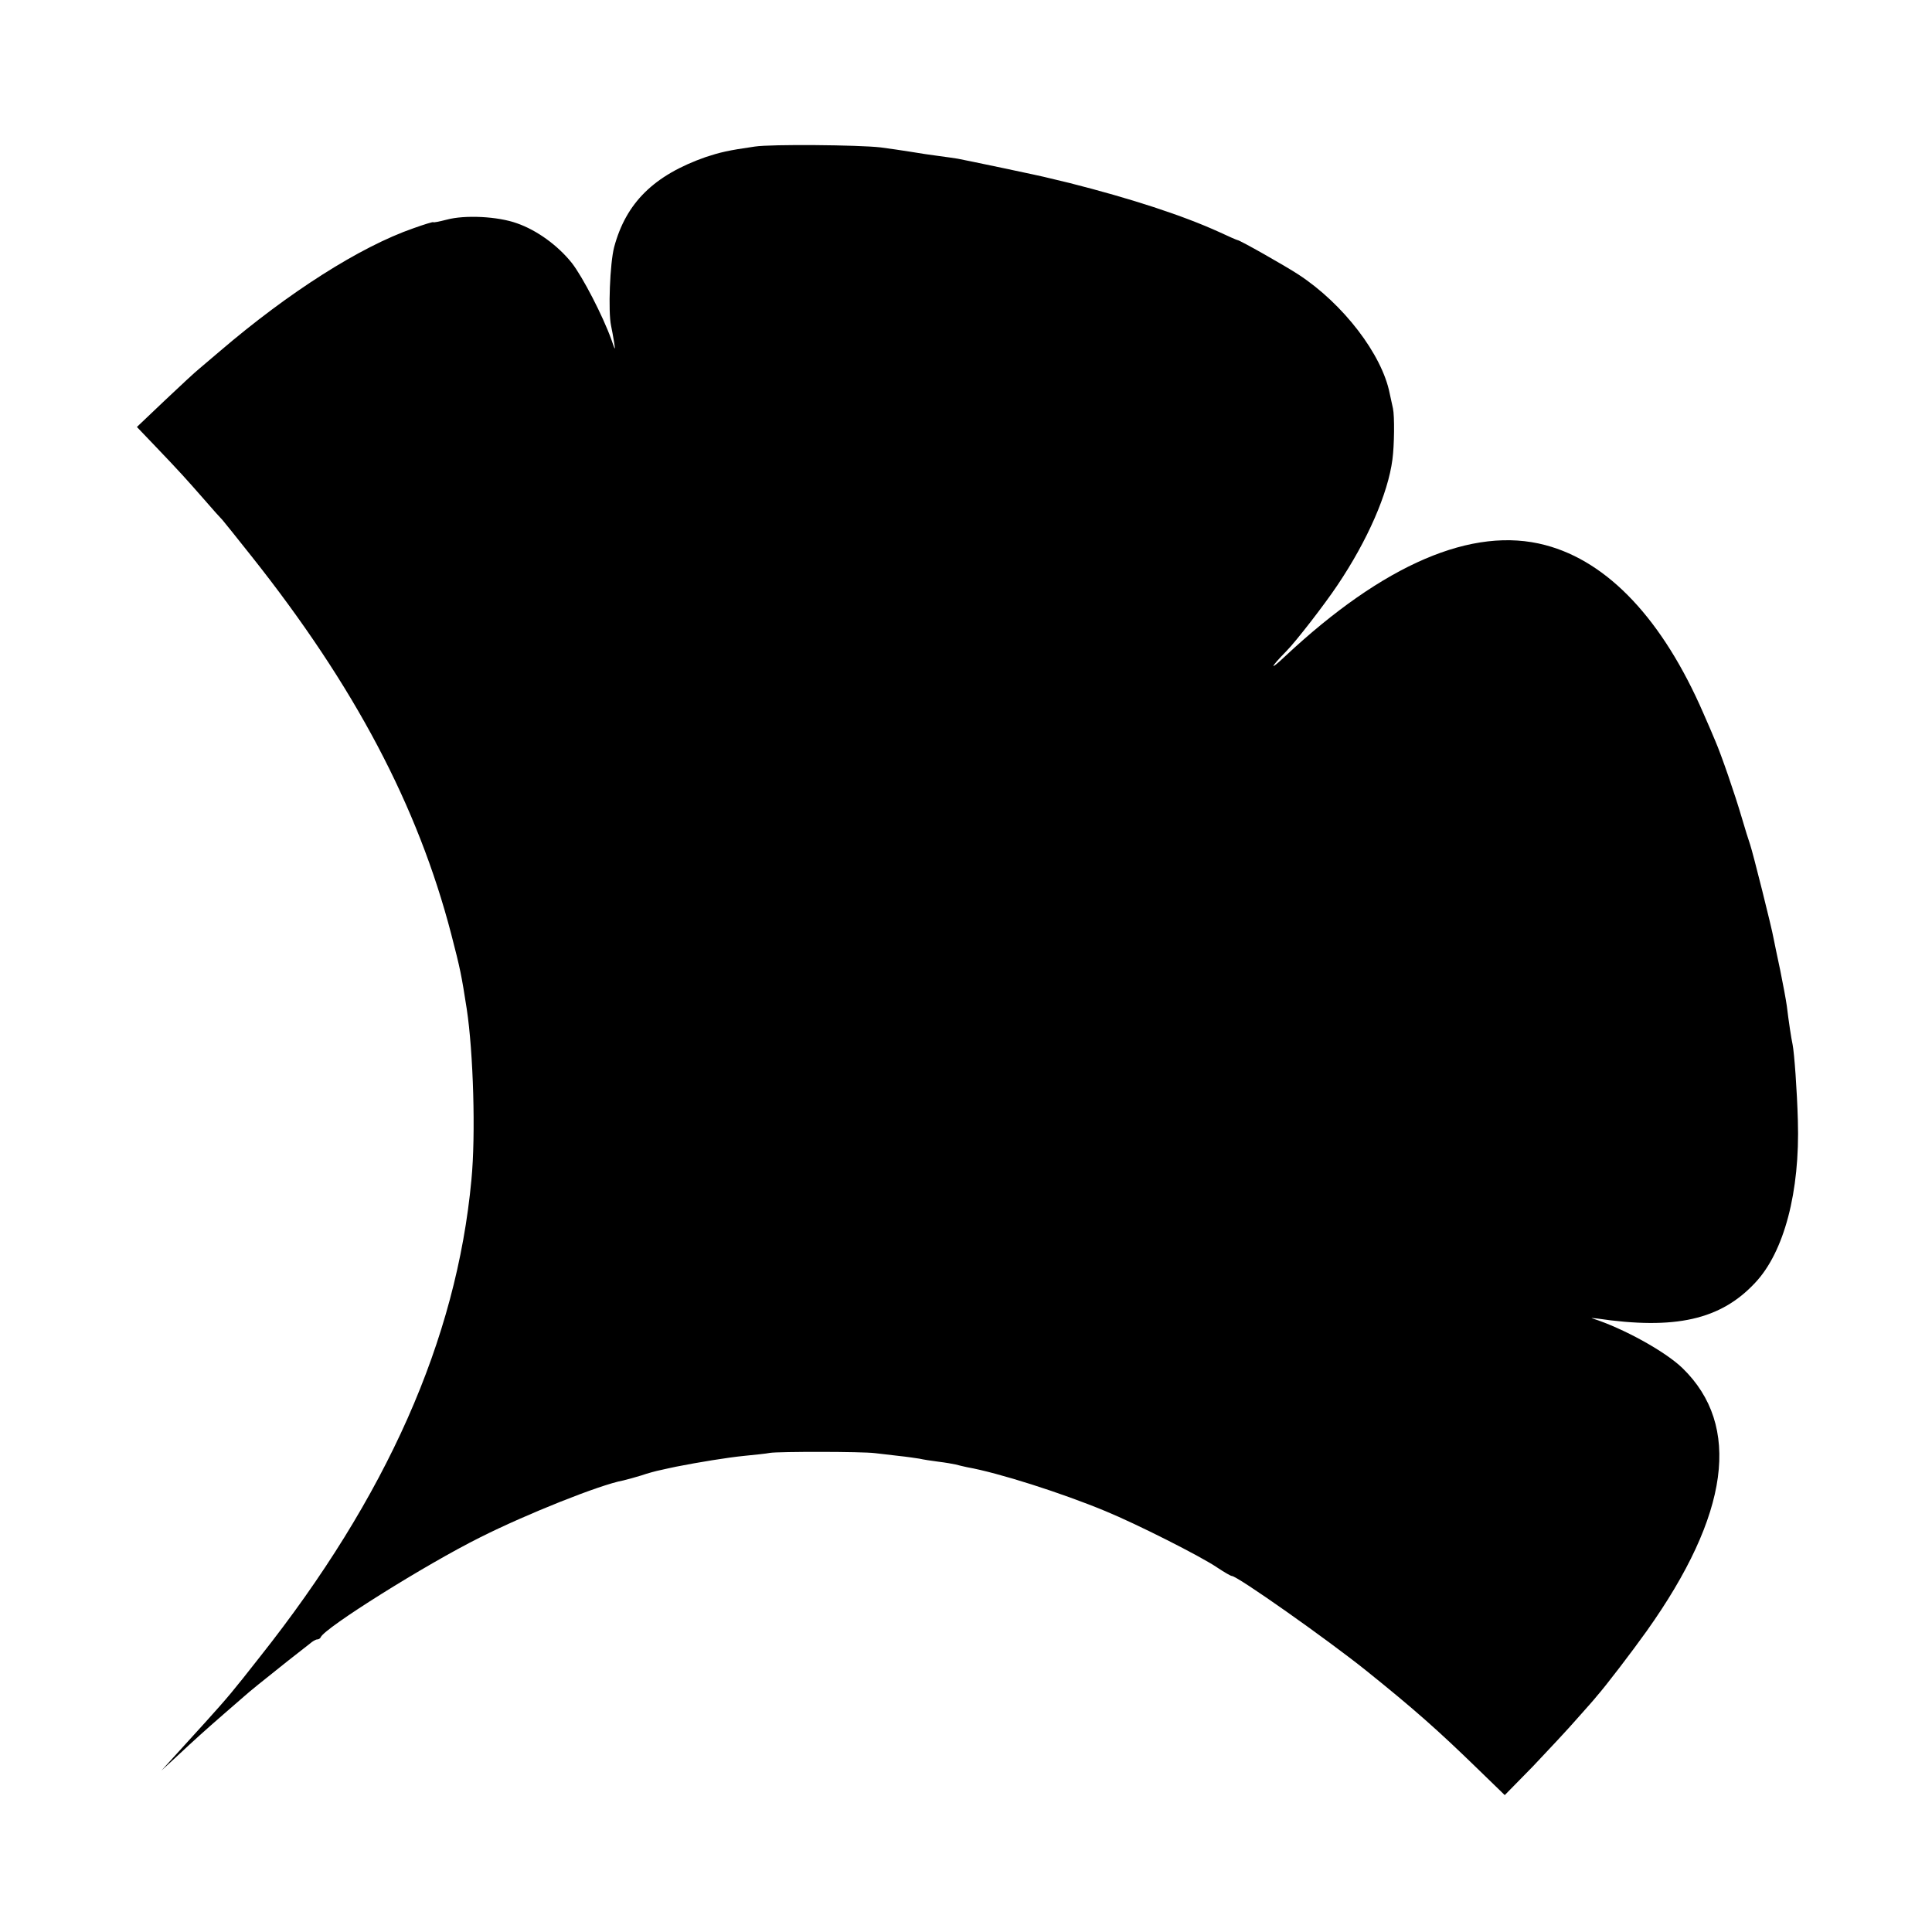
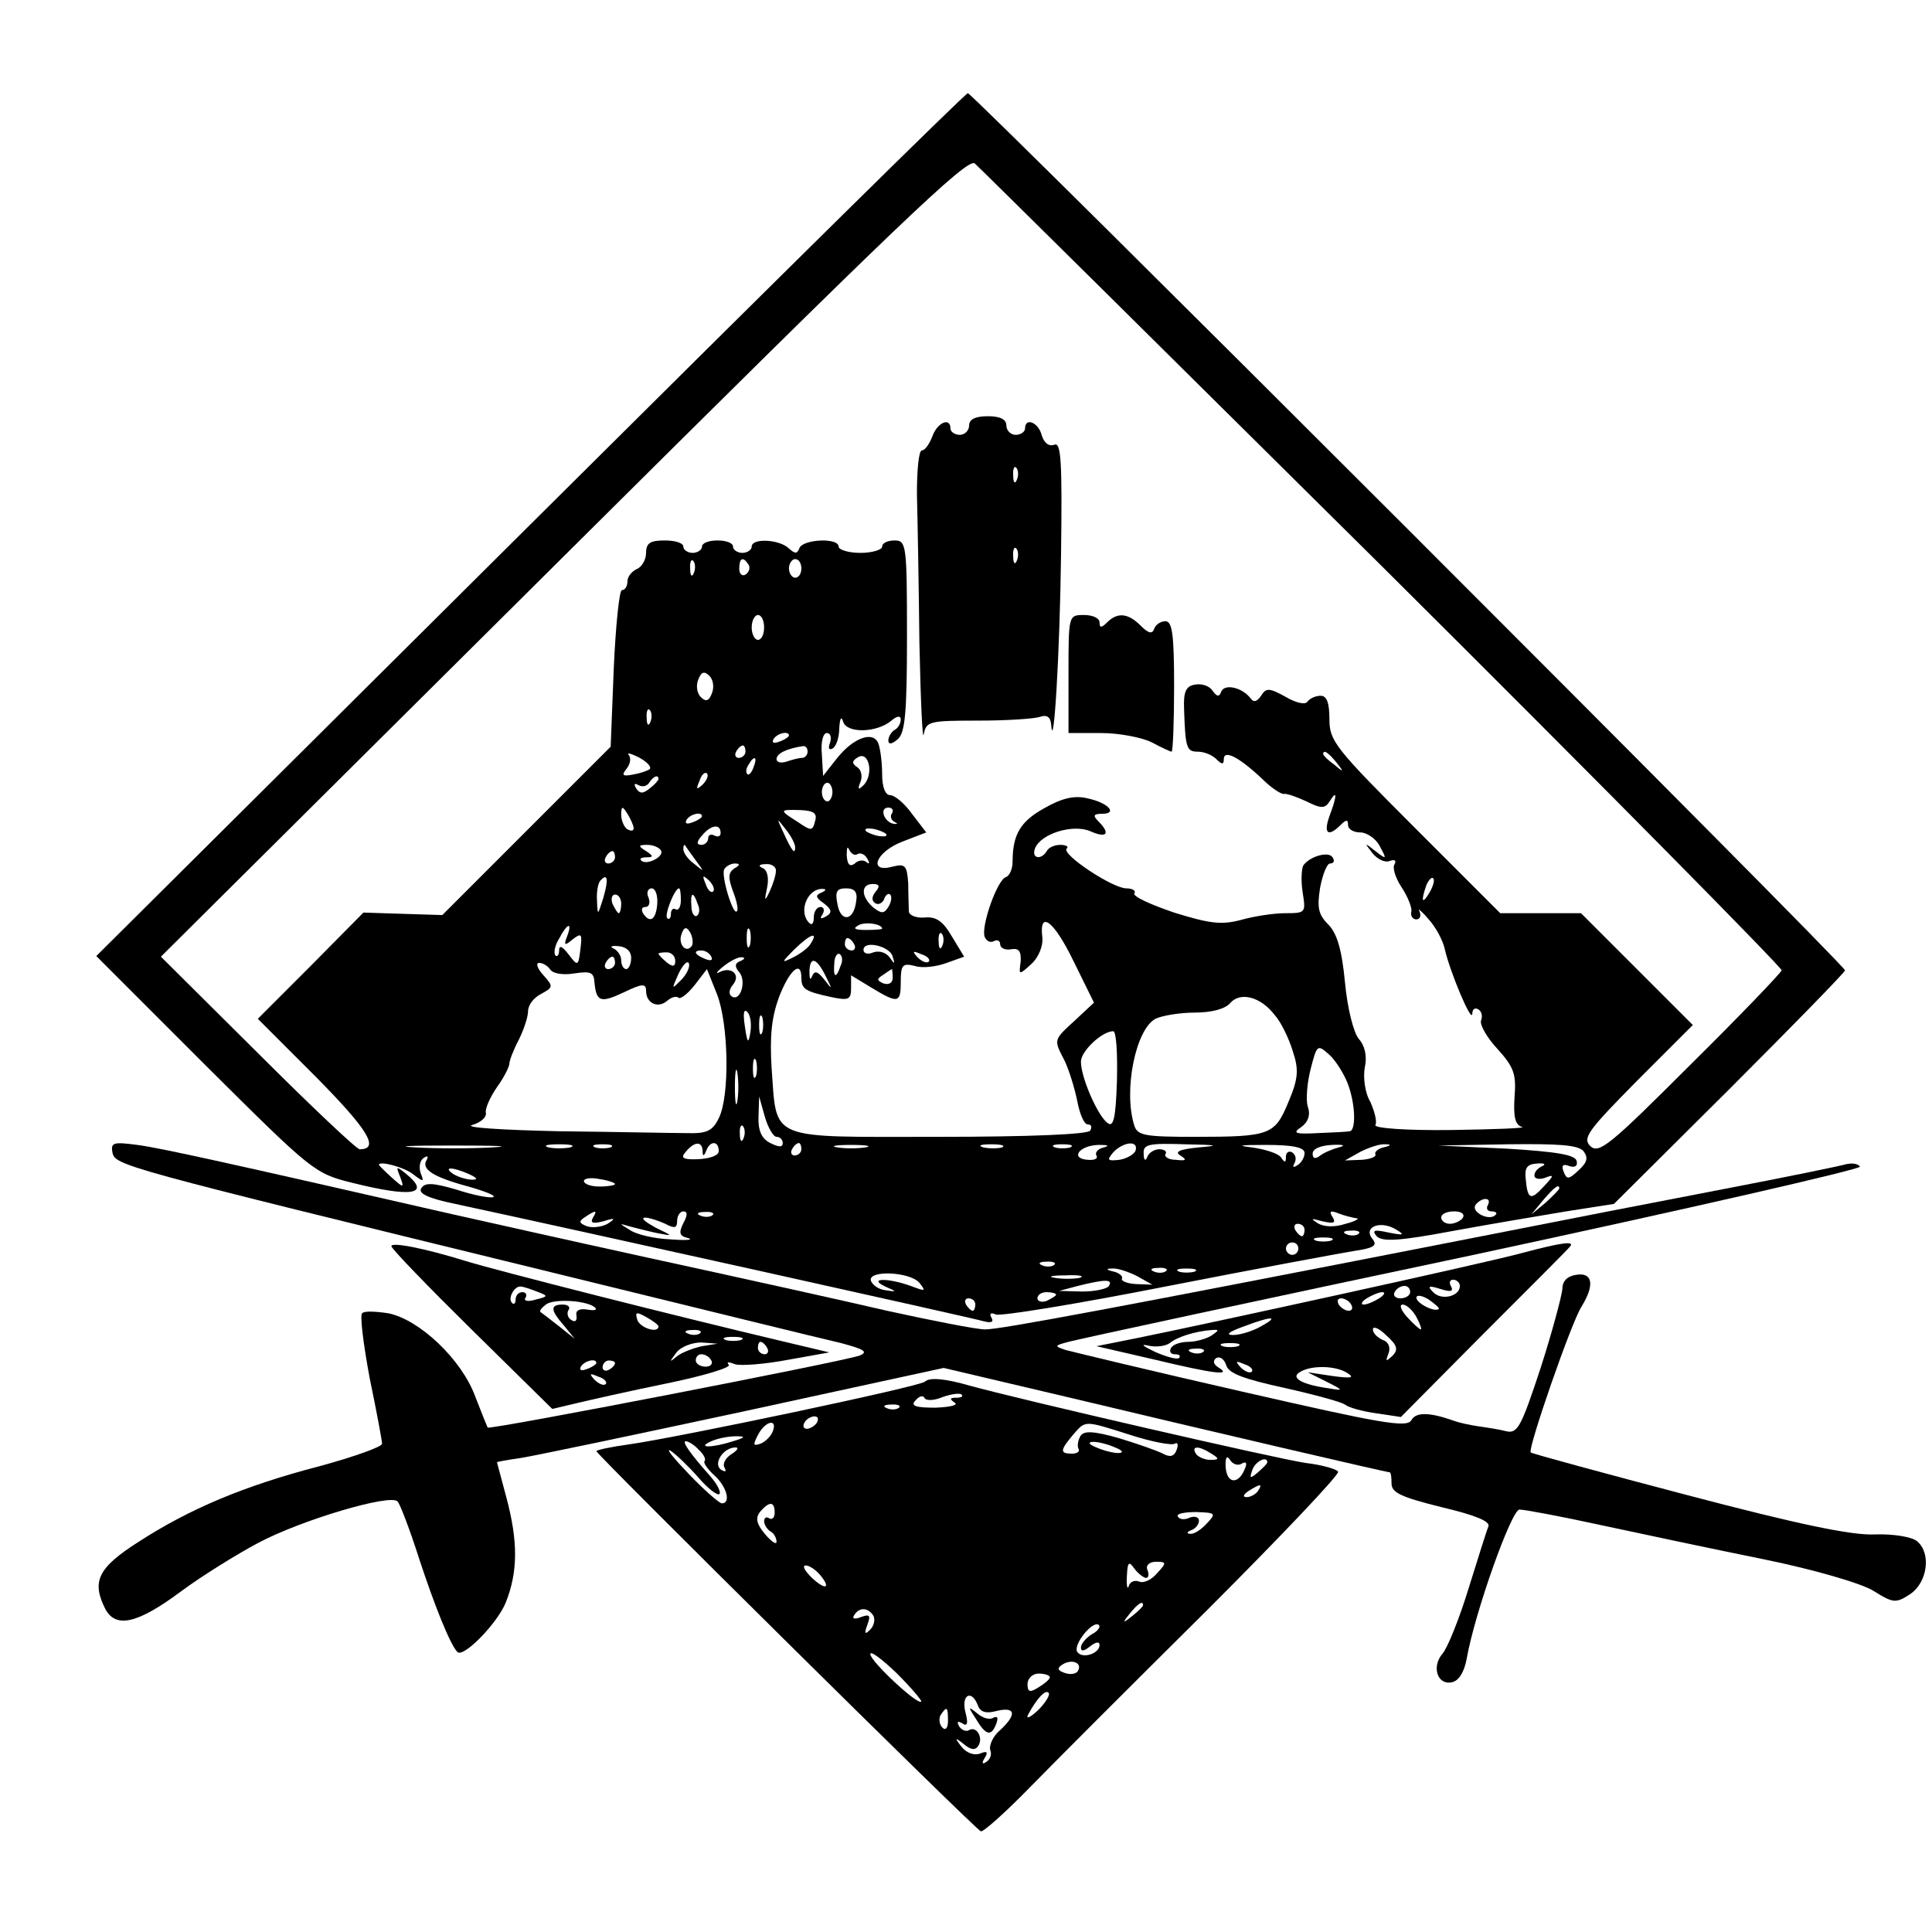
- <svg xmlns="http://www.w3.org/2000/svg" version="1.0" width="700pt" height="700pt" viewBox="0 0 700 700" preserveAspectRatio="xMidYMid meet">
-   <g transform="translate(0,700) scale(0.1,-0.1)" fill="#000000" stroke="none">
-     <path d="M2735 6469 c-98 -14 -126 -21 -178 -38 -188 -66 -289 -166 -332 -327 -15 -58 -22 -232 -11 -284 3 -14 8 -41 11 -60 5 -32 4 -31 -10 10 -31 86 -104 227 -143 277 -51 64 -127 119 -199 144 -69 25 -189 31 -255 13 -27 -7 -48 -11 -48 -9 0 2 -33 -8 -72 -22 -193 -67 -452 -232 -702 -446 -27 -23 -60 -51 -73 -62 -14 -11 -70 -63 -126 -116 l-101 -96 66 -69 c90 -94 114 -121 178 -194 30 -35 60 -68 66 -74 5 -6 53 -65 105 -131 374 -471 603 -905 724 -1370 33 -127 37 -148 56 -270 24 -157 33 -457 17 -620 -54 -579 -307 -1149 -767 -1729 -98 -125 -114 -144 -196 -235 -54 -59 -60 -66 -120 -132 l-40 -44 50 46 c76 71 104 96 175 158 36 31 70 61 76 66 14 13 72 60 154 125 36 28 73 57 83 65 9 8 21 15 26 15 5 0 11 3 13 8 14 34 381 264 578 362 167 84 435 191 518 206 13 3 42 11 65 18 23 8 56 17 72 20 17 4 41 9 55 12 81 16 185 33 245 39 39 4 81 8 95 11 32 5 334 5 380 -1 19 -2 58 -7 86 -10 29 -3 62 -8 75 -10 13 -3 44 -8 69 -11 25 -3 53 -8 62 -10 10 -3 29 -7 42 -10 113 -20 342 -93 501 -159 112 -46 346 -164 406 -205 24 -16 48 -30 52 -30 20 0 346 -230 487 -343 173 -139 259 -215 403 -355 l99 -96 102 104 c55 58 128 136 161 174 33 37 65 73 70 80 32 36 129 163 181 236 301 423 344 745 130 953 -63 61 -216 145 -326 180 -8 2 -1 2 15 0 284 -42 449 -5 574 129 105 111 163 330 155 588 -3 110 -13 245 -19 275 -5 23 -14 82 -21 140 -3 22 -14 81 -24 130 -11 50 -21 101 -24 115 -6 36 -75 311 -85 340 -5 14 -19 59 -31 100 -24 82 -74 227 -95 275 -7 17 -26 62 -43 100 -147 339 -345 550 -573 610 -263 70 -586 -69 -944 -404 -57 -54 -54 -41 5 19 35 35 140 171 186 240 109 162 183 332 199 455 7 51 8 158 2 185 -2 8 -7 33 -12 55 -28 141 -168 324 -330 430 -47 31 -213 125 -221 125 -2 0 -32 13 -66 29 -134 61 -322 122 -543 178 -33 8 -67 16 -75 18 -25 7 -303 65 -330 70 -14 2 -45 7 -70 10 -25 3 -70 10 -100 15 -30 5 -80 12 -110 16 -79 9 -396 12 -455 3z" />
+ <svg xmlns="http://www.w3.org/2000/svg" version="1.0" width="311pt" height="311pt" viewBox="0 0 311 311" preserveAspectRatio="xMidYMid meet">
+   <g transform="translate(0,311) scale(0.1,-0.1)" fill="#000000" stroke="none">
+     <path d="M853 2265 l-698 -694 175 -175 c172 -171 176 -175 237 -190 96 -24 128 -19 86 15 -15 12 -16 12 -9 -5 7 -19 6 -19 -14 -1 -11 10 -20 19 -20 20 0 7 42 -4 56 -16 16 -12 17 -12 11 3 -3 10 -1 20 5 24 6 4 8 3 5 -3 -10 -15 11 -28 67 -43 28 -8 45 -15 40 -17 -5 -2 -32 3 -59 12 -38 11 -51 12 -57 2 -5 -8 11 -16 55 -25 186 -40 835 -184 851 -189 12 -3 16 -1 12 6 -4 6 -1 9 7 5 8 -3 131 17 273 45 143 28 278 53 302 57 34 5 40 9 31 20 -15 19 13 30 38 15 15 -9 13 -10 -12 -5 -23 5 -27 4 -19 -6 9 -9 35 -8 120 8 60 11 143 25 185 32 l77 12 186 185 c102 102 186 188 186 191 0 9 -1404 1412 -1412 1412 -4 0 -321 -313 -705 -695z m1374 -69 c354 -352 642 -644 641 -648 -2 -5 -68 -74 -148 -153 -128 -128 -146 -143 -160 -130 -13 13 -4 25 75 105 l90 90 -90 90 -90 90 -65 0 -65 0 -137 137 c-128 128 -138 140 -138 175 0 26 -4 38 -14 38 -8 0 -17 -4 -21 -9 -3 -6 -18 -3 -35 7 -27 15 -32 15 -40 2 -7 -10 -12 -11 -17 -4 -13 17 -41 24 -47 11 -3 -9 -7 -9 -14 1 -5 8 -18 12 -28 10 -15 -2 -19 -12 -18 -38 2 -64 4 -70 22 -70 10 0 23 -5 30 -12 9 -9 12 -9 12 0 0 16 25 3 62 -32 15 -15 31 -25 35 -24 4 1 21 -5 36 -12 24 -12 30 -12 38 1 12 19 11 7 -1 -25 -10 -28 -2 -34 18 -14 9 9 12 9 12 0 0 -7 9 -12 20 -12 10 0 25 -10 31 -22 12 -22 11 -22 -7 -8 -18 14 -18 14 -5 -3 8 -10 20 -16 28 -13 8 3 11 1 8 -5 -4 -5 1 -22 11 -37 10 -15 17 -33 16 -39 -2 -7 2 -13 8 -13 6 0 8 6 5 13 -4 6 3 1 14 -12 12 -13 24 -35 27 -50 8 -35 43 -119 44 -103 0 7 4 11 10 7 5 -3 7 -11 4 -18 -2 -7 10 -28 27 -46 26 -29 30 -40 27 -77 -2 -32 1 -45 12 -48 8 -2 -43 -4 -113 -5 -73 -1 -126 3 -123 8 3 5 -1 21 -8 37 -9 15 -12 40 -9 56 4 18 0 35 -10 46 -8 10 -18 48 -22 91 -5 53 -13 79 -27 93 -16 16 -18 27 -13 59 4 21 11 39 16 39 6 0 8 4 4 10 -6 10 -36 2 -47 -13 -3 -6 -4 -25 -1 -44 5 -32 5 -33 -28 -33 -19 0 -51 -5 -72 -11 -31 -8 -49 -6 -107 12 -38 13 -67 26 -64 31 3 4 -3 8 -13 8 -22 0 -105 55 -96 64 4 3 -1 6 -10 6 -9 0 -19 -4 -22 -10 -9 -15 -25 -12 -19 4 9 24 61 40 89 28 27 -12 33 -4 13 16 -9 9 -8 12 6 12 26 0 10 18 -24 25 -21 5 -41 0 -69 -16 -38 -21 -51 -42 -51 -86 0 -12 -5 -23 -11 -25 -14 -5 -40 -79 -34 -96 3 -7 9 -10 15 -7 5 3 10 1 10 -5 0 -6 8 -10 18 -8 12 2 16 -3 15 -20 -3 -22 -3 -22 17 -4 12 11 19 29 18 42 -6 46 18 29 50 -37 l33 -67 -30 -28 c-36 -33 -35 -31 -17 -66 7 -15 16 -44 20 -64 4 -21 11 -38 17 -38 6 0 7 -4 4 -10 -4 -6 -97 -10 -245 -10 -277 0 -259 -8 -268 112 -3 50 0 80 12 113 17 44 36 60 36 31 0 -18 6 -22 48 -31 28 -6 32 -4 32 14 l0 21 33 -20 c43 -26 47 -25 47 10 0 27 3 30 23 25 12 -4 35 -1 51 5 l28 10 -20 33 c-14 24 -25 32 -44 30 -14 -1 -25 4 -25 10 0 7 -1 27 -1 45 -2 29 -5 32 -25 27 -40 -11 -28 23 15 40 l39 15 -23 30 c-12 17 -28 30 -35 30 -8 0 -13 13 -13 34 0 19 -3 41 -6 49 -8 21 -40 10 -67 -24 l-22 -28 -2 34 c-2 21 2 35 8 35 6 0 8 -7 5 -16 -3 -8 -2 -12 4 -9 6 3 11 18 11 33 1 15 3 20 6 11 5 -20 54 -19 78 1 9 8 15 8 15 2 0 -6 -4 -14 -10 -17 -5 -3 -10 -11 -10 -17 0 -7 6 -6 15 2 12 10 15 42 15 166 0 147 -1 154 -20 154 -11 0 -20 -4 -20 -10 0 -5 -16 -10 -35 -10 -19 0 -35 5 -35 10 0 15 -57 12 -63 -2 -4 -10 -7 -10 -18 0 -16 14 -59 16 -59 2 0 -5 -7 -10 -15 -10 -8 0 -15 5 -15 10 0 6 -11 10 -25 10 -14 0 -25 -4 -25 -10 0 -5 -7 -10 -15 -10 -8 0 -15 5 -15 10 0 6 -13 10 -30 10 -23 0 -30 -4 -30 -20 0 -11 -7 -23 -15 -26 -8 -4 -15 -12 -15 -20 0 -8 -4 -14 -9 -14 -4 0 -10 -57 -13 -126 l-5 -126 -136 -136 -135 -135 -64 2 -63 2 -85 -86 -85 -85 94 -94 c83 -84 103 -116 70 -116 -5 0 -79 70 -164 155 l-156 155 648 644 c535 532 650 642 662 633 8 -7 304 -300 658 -651z m-1110 -8 c-3 -8 -6 -5 -6 6 -1 11 2 17 5 13 3 -3 4 -12 1 -19z m88 13 c3 -5 1 -12 -5 -16 -5 -3 -10 1 -10 9 0 18 6 21 15 7z m85 -6 c0 -8 -4 -15 -10 -15 -5 0 -10 7 -10 15 0 8 5 15 10 15 6 0 10 -7 10 -15z m-60 -95 c0 -11 -4 -20 -10 -20 -5 0 -10 9 -10 20 0 11 5 20 10 20 6 0 10 -9 10 -20z m-84 -106 c-5 -13 -10 -14 -18 -6 -6 6 -8 18 -4 28 5 13 10 14 18 6 6 -6 8 -18 4 -28z m-99 -46 c-3 -8 -6 -5 -6 6 -1 11 2 17 5 13 3 -3 4 -12 1 -19z m223 -22 c0 -2 -7 -7 -16 -10 -8 -3 -12 -2 -9 4 6 10 25 14 25 6z m-70 -26 c0 -5 -5 -10 -11 -10 -5 0 -7 5 -4 10 3 6 8 10 11 10 2 0 4 -4 4 -10z m100 0 c0 -5 -4 -10 -9 -10 -5 0 -16 -3 -25 -6 -9 -3 -16 -1 -16 4 0 9 16 17 43 21 4 0 7 -3 7 -9z m-254 -28 c-4 -3 -16 -7 -28 -9 -16 -3 -18 -1 -9 10 6 8 7 17 3 22 -4 4 4 2 16 -4 13 -7 21 -15 18 -19z m344 -26 c-8 -8 -10 -7 -5 5 4 10 1 20 -5 24 -9 6 -9 10 1 16 18 11 26 -28 9 -45z m761 37 c13 -16 12 -17 -3 -4 -10 7 -18 15 -18 17 0 8 8 3 21 -13z m-938 -8 c-3 -9 -8 -14 -10 -11 -3 3 -2 9 2 15 9 16 15 13 8 -4z m-82 -28 c-10 -9 -11 -8 -5 6 3 10 9 15 12 12 3 -3 0 -11 -7 -18z m-71 9 c0 -2 -6 -9 -14 -15 -11 -9 -16 -9 -22 0 -4 7 -3 9 4 5 6 -3 13 -2 17 4 6 10 15 14 15 6z m280 -21 c0 -8 -4 -15 -8 -15 -5 0 -9 7 -9 15 0 8 4 15 9 15 4 0 8 -7 8 -15z m-320 -58 c0 -5 -4 -5 -10 -2 -5 3 -10 14 -10 23 0 15 2 15 10 2 5 -8 10 -19 10 -23z m292 11 c-4 -16 -6 -16 -28 -1 -30 19 -30 20 4 19 22 -1 28 -5 24 -18z m124 13 c-4 -5 -1 -12 4 -14 6 -3 5 -4 -2 -3 -15 3 -23 26 -8 26 6 0 9 -4 6 -9z m-306 -5 c0 -2 -7 -7 -16 -10 -8 -3 -12 -2 -9 4 6 10 25 14 25 6z m150 -50 c0 -12 -5 -7 -19 24 -11 24 -11 24 3 6 9 -11 16 -24 16 -30z m-120 23 c0 -5 -4 -7 -10 -4 -5 3 -10 1 -10 -4 0 -6 -5 -11 -11 -11 -8 0 -8 5 1 15 14 17 30 20 30 4z m266 -1 c3 -4 -1 -5 -10 -4 -8 1 -18 5 -22 8 -3 4 1 5 10 4 8 -1 18 -5 22 -8z m-362 -27 c6 -10 -24 -25 -32 -16 -3 3 1 5 9 5 11 0 11 2 -1 10 -13 8 -13 10 2 10 9 0 19 -4 22 -9z m56 -16 c14 -19 14 -19 -2 -6 -10 7 -18 18 -18 24 0 6 1 8 3 6 1 -2 9 -13 17 -24z m260 10 c5 3 12 0 16 -7 4 -7 4 -10 -1 -6 -4 4 -13 4 -19 -2 -8 -6 -12 -2 -13 13 0 12 1 16 4 9 3 -6 9 -10 13 -7z m-390 -5 c0 -5 -5 -10 -11 -10 -5 0 -7 5 -4 10 3 6 8 10 11 10 2 0 4 -4 4 -10z m192 -18 c-10 -7 -10 -15 -2 -37 6 -15 9 -30 6 -32 -6 -7 -26 59 -20 68 3 5 11 9 17 9 9 0 8 -3 -1 -8z m67 -4 c0 -7 -5 -22 -10 -33 -8 -17 -9 -16 -4 7 3 16 0 28 -8 31 -7 3 -5 6 6 6 9 1 17 -5 16 -11z m-278 -44 c-9 -28 -9 -29 -10 -3 -1 14 2 29 6 32 11 12 13 2 4 -29z m177 11 c-3 -3 -9 2 -12 12 -6 14 -5 15 5 6 7 -7 10 -15 7 -18z m1153 -2 c-12 -20 -14 -14 -5 12 4 9 9 14 11 11 3 -2 0 -13 -6 -23z m-892 1 c-6 -8 -6 -14 0 -18 5 -3 11 0 14 6 2 7 7 11 10 8 3 -3 2 -12 -3 -20 -7 -11 -11 -11 -24 -1 -20 17 -21 38 -1 38 11 0 12 -4 4 -13z m-351 -19 c-2 -26 -12 -32 -23 -15 -3 6 -2 10 4 10 6 0 8 7 5 15 -4 8 -1 15 5 15 6 0 10 -11 9 -25z m38 6 c0 -11 -4 -17 -8 -15 -4 3 -8 0 -8 -7 0 -7 -3 -10 -6 -7 -5 5 12 48 19 48 2 0 3 -9 3 -19z m226 12 c-10 -4 -9 -8 4 -17 13 -10 14 -15 4 -21 -9 -5 -11 -4 -6 3 4 7 2 12 -3 12 -6 0 -11 -7 -11 -17 0 -9 -3 -13 -7 -9 -19 18 -3 57 22 55 6 0 4 -3 -3 -6z m56 -15 c-4 -31 -25 -33 -30 -3 -4 20 -1 25 14 25 14 0 19 -6 16 -22z m-378 -3 c0 -8 -2 -15 -4 -15 -2 0 -6 7 -10 15 -3 8 -1 15 4 15 6 0 10 -7 10 -15z m123 0 c4 -8 3 -16 -1 -19 -4 -3 -9 4 -9 15 -2 23 3 25 10 4z m297 -40 c0 -1 -12 -2 -26 -2 -17 0 -22 2 -13 7 10 7 39 3 39 -5z m-507 -12 c-6 -15 -4 -16 9 -5 13 10 15 9 13 -10 -4 -34 -4 -35 -20 -14 -10 13 -15 15 -15 6 0 -7 -3 -11 -6 -8 -3 4 -1 16 6 27 13 25 22 28 13 4z m201 -15 c-9 -14 -23 2 -17 18 4 12 8 13 14 3 4 -7 5 -17 3 -21z m93 0 c-3 -7 -5 -2 -5 12 0 14 2 19 5 13 2 -7 2 -19 0 -25z m98 3 c-3 -6 -16 -16 -28 -22 -20 -10 -20 -9 3 14 25 24 38 28 25 8z m212 -3 c-3 -8 -6 -5 -6 6 -1 11 2 17 5 13 3 -3 4 -12 1 -19z m-142 2 c3 -5 1 -10 -4 -10 -6 0 -11 5 -11 10 0 6 2 10 4 10 3 0 8 -4 11 -10z m-359 -22 c0 -10 -4 -18 -8 -18 -4 0 -8 6 -8 14 0 8 -6 16 -12 19 -7 3 -4 5 7 4 13 -1 21 -8 21 -19z m421 2 c4 -12 3 -13 -5 -1 -6 8 -17 11 -26 8 -9 -4 -16 -2 -16 4 0 16 43 6 47 -11z m-350 -7 c0 -9 -4 -10 -14 -2 -7 6 -13 12 -13 14 0 1 6 2 13 2 8 0 14 -6 14 -14z m58 7 c3 -6 -1 -7 -9 -4 -18 7 -21 14 -7 14 6 0 13 -4 16 -10z m208 -15 c-7 -21 -12 -19 -10 4 0 11 5 18 9 15 4 -3 5 -11 1 -19z m142 7 c-3 -3 -11 0 -18 7 -9 10 -8 11 6 5 10 -3 15 -9 12 -12z m-505 -2 c0 -5 -5 -10 -11 -10 -5 0 -7 5 -4 10 3 6 8 10 11 10 2 0 4 -4 4 -10z m106 -28 c-15 -15 -15 -15 -4 10 7 15 15 23 17 17 2 -6 -4 -18 -13 -27z m96 31 c-9 -3 -10 -9 -2 -18 12 -14 2 -48 -12 -39 -5 3 -5 11 2 19 13 16 -3 30 -22 20 -7 -4 -4 1 6 9 11 9 25 16 30 15 6 0 5 -3 -2 -6z m138 -26 c10 -20 10 -21 -3 -4 -11 14 -16 15 -20 5 -3 -7 -4 -3 -4 9 1 25 12 21 27 -10z m-444 12 c4 -6 20 -9 38 -6 27 4 32 2 33 -15 3 -31 10 -33 48 -15 29 14 35 14 35 2 0 -20 19 -29 34 -16 7 6 15 8 18 5 3 -3 15 6 26 20 l20 26 16 -40 c19 -48 21 -165 3 -200 -10 -21 -20 -25 -52 -24 -22 0 -114 2 -205 3 -92 2 -154 6 -140 10 14 4 24 13 22 20 -1 7 7 25 18 41 11 15 20 33 20 38 0 5 7 23 15 38 8 16 15 37 15 46 0 10 9 22 21 28 20 11 20 12 3 31 -9 10 -12 19 -6 19 6 0 14 -5 18 -11z m551 -13 c0 -8 -6 -12 -15 -9 -11 5 -11 7 0 14 7 5 13 9 14 9 0 0 1 -6 1 -14z m615 -60 c10 -11 23 -38 29 -58 10 -30 9 -44 -7 -82 -22 -53 -29 -56 -151 -56 -79 0 -92 2 -97 18 -18 56 2 155 34 172 10 5 39 10 63 10 28 0 49 6 57 15 16 19 49 11 72 -19z m-844 -27 c-3 -20 -5 -19 -9 9 -3 20 -2 29 4 23 5 -5 7 -19 5 -32z m19 -1 c-3 -7 -5 -2 -5 12 0 14 2 19 5 13 2 -7 2 -19 0 -25z m571 -77 c-2 -64 -6 -77 -16 -68 -16 13 -42 73 -42 98 0 17 34 49 52 49 5 0 7 -36 6 -79z m371 -4 c13 -33 14 -76 4 -78 -5 -1 -28 -2 -52 -3 -37 -2 -41 0 -26 10 11 8 15 20 10 33 -3 11 -1 38 5 61 10 39 11 39 30 22 10 -9 23 -30 29 -45z m-952 11 c-3 -7 -5 -2 -5 12 0 14 2 19 5 13 2 -7 2 -19 0 -25z m-30 -40 c-2 -13 -4 -3 -4 22 0 25 2 35 4 23 2 -13 2 -33 0 -45z m63 -58 c6 0 10 -5 10 -10 0 -7 -6 -7 -20 0 -14 7 -20 20 -19 43 l1 32 9 -32 c5 -18 14 -33 19 -33z m-53 -2 c-3 -8 -6 -5 -6 6 -1 11 2 17 5 13 3 -3 4 -12 1 -19z m-404 -15 c-35 -2 -91 -2 -125 0 -35 2 -7 3 62 3 69 0 97 -1 63 -3z m125 0 c-10 -2 -26 -2 -35 0 -10 3 -2 5 17 5 19 0 27 -2 18 -5z m65 0 c-7 -2 -19 -2 -25 0 -7 3 -2 5 12 5 14 0 19 -2 13 -5z m148 -5 c0 -10 2 -10 6 0 6 16 20 16 20 -1 0 -7 -14 -12 -33 -13 -25 -1 -29 2 -20 12 14 17 26 17 27 2z m159 2 c0 -5 -5 -10 -11 -10 -5 0 -7 5 -4 10 3 6 8 10 11 10 2 0 4 -4 4 -10z m103 3 c-13 -2 -33 -2 -45 0 -13 2 -3 4 22 4 25 0 35 -2 23 -4z m220 0 c-7 -2 -21 -2 -30 0 -10 3 -4 5 12 5 17 0 24 -2 18 -5z m110 0 c-7 -2 -19 -2 -25 0 -7 3 -2 5 12 5 14 0 19 -2 13 -5z m54 0 c-9 -2 -15 -8 -12 -13 3 -5 -3 -8 -14 -7 -29 2 -14 23 17 24 15 0 19 -1 9 -4z m51 -5 c-2 -6 -14 -13 -26 -15 -19 -2 -21 -1 -10 12 16 17 41 20 36 3z m102 5 c-31 -3 -40 -7 -30 -13 11 -7 10 -9 -7 -7 -12 0 -19 5 -17 9 3 4 -1 8 -10 8 -8 0 -17 -6 -19 -12 -3 -8 -6 -6 -6 5 -1 15 8 17 67 15 52 -1 57 -2 22 -5z m170 -9 c0 -7 -5 -16 -12 -20 -6 -4 -8 -3 -4 4 3 6 2 13 -4 17 -5 3 -10 0 -10 -7 0 -10 -2 -10 -8 -1 -4 6 -25 13 -47 16 -26 3 -18 4 23 4 43 0 62 -4 62 -13z m55 9 c-11 -3 -25 -9 -31 -14 -7 -5 -11 -4 -11 4 0 8 13 13 31 14 19 1 23 -1 11 -4z m72 0 c-9 -2 -15 -8 -13 -11 2 -4 -8 -8 -22 -9 l-27 -1 25 14 c14 7 32 13 40 12 10 0 10 -2 -3 -5z m322 -6 c8 -11 6 -18 -8 -31 -16 -15 -19 -15 -24 -2 -4 10 -1 13 9 9 9 -3 14 0 12 8 -2 10 -31 15 -113 20 l-110 5 111 2 c83 1 114 -1 123 -11z m-66 -24 c-7 -3 -13 -9 -13 -15 0 -6 8 -7 17 -4 15 6 15 4 -2 -14 -21 -23 -26 -21 -29 12 -2 18 2 24 18 25 12 1 15 -1 9 -4z m-1728 -13 c13 -6 15 -9 5 -9 -8 0 -22 4 -30 9 -18 12 -2 12 25 0z m235 -16 c0 -2 -11 -4 -25 -4 -14 0 -25 4 -25 9 0 4 11 6 25 3 14 -2 25 -6 25 -8z m1520 -7 c0 -2 -10 -12 -22 -23 l-23 -19 19 23 c18 21 26 27 26 19z m-115 -27 c-3 -5 -1 -10 6 -10 7 0 10 -3 6 -6 -10 -10 -39 5 -32 16 3 5 11 10 16 10 6 0 7 -4 4 -10z m-1441 -21 c-4 -8 1 -9 17 -5 19 6 21 5 7 -4 -9 -5 -24 -7 -33 -4 -13 5 -14 8 -3 15 18 12 20 11 12 -2z m146 -8 c-8 -16 -6 -21 8 -24 9 -3 -4 -4 -29 -2 -26 1 -55 8 -65 15 -18 11 -18 11 -1 6 11 -3 31 -8 45 -11 26 -5 26 -5 -3 9 -16 9 -24 15 -17 16 7 0 22 -5 33 -10 15 -8 19 -7 19 5 0 8 5 15 10 15 7 0 7 -6 0 -19z m47 13 c-3 -3 -12 -4 -19 -1 -8 3 -5 6 6 6 11 1 17 -2 13 -5z m1036 -5 c7 0 -1 -5 -17 -9 -18 -6 -35 -5 -45 1 -12 8 -11 8 8 3 18 -4 22 -3 16 7 -6 9 -3 11 9 6 10 -4 23 -7 29 -8z m172 1 c-3 -5 -13 -10 -21 -10 -8 0 -14 5 -14 10 0 6 9 10 21 10 11 0 17 -4 14 -10z m-255 -20 c0 -5 -2 -10 -4 -10 -3 0 -8 5 -11 10 -3 6 -1 10 4 10 6 0 11 -4 11 -10z m87 -6 c-3 -3 -12 -4 -19 -1 -8 3 -5 6 6 6 11 1 17 -2 13 -5z m-44 -11 c-7 -2 -19 -2 -25 0 -7 3 -2 5 12 5 14 0 19 -2 13 -5z m-53 -13 c0 -5 -4 -10 -10 -10 -5 0 -10 5 -10 10 0 6 5 10 10 10 6 0 10 -4 10 -10z m-393 -26 c-3 -3 -12 -4 -19 -1 -8 3 -5 6 6 6 11 1 17 -2 13 -5z m133 -18 l25 -14 -27 1 c-14 1 -24 5 -22 9 2 3 -4 9 -13 11 -13 3 -13 5 -3 5 8 1 26 -5 40 -12z m47 8 c-3 -3 -12 -4 -19 -1 -8 3 -5 6 6 6 11 1 17 -2 13 -5z m46 -1 c-7 -2 -19 -2 -25 0 -7 3 -2 5 12 5 14 0 19 -2 13 -5z m-443 -18 c11 -14 10 -14 -14 -5 -36 13 -70 13 -41 -1 19 -8 19 -9 1 -6 -11 1 -21 8 -24 15 -6 18 63 15 78 -3z m258 8 c-10 -2 -28 -2 -40 0 -13 2 -5 4 17 4 22 1 32 -1 23 -4z m47 -13 c-3 -5 -23 -9 -43 -9 l-37 1 30 8 c44 11 57 11 50 0z m-85 -14 c0 -2 -7 -6 -15 -10 -8 -3 -15 -1 -15 4 0 6 7 10 15 10 8 0 15 -2 15 -4z m-130 -16 c0 -5 -2 -10 -4 -10 -3 0 -8 5 -11 10 -3 6 -1 10 4 10 6 0 11 -4 11 -10z" />
+     <path d="M1560 2425 c0 -8 -7 -15 -15 -15 -8 0 -15 5 -15 10 0 19 -21 10 -29 -12 -5 -13 -12 -23 -17 -23 -5 0 -8 -31 -8 -70 1 -38 3 -146 4 -240 2 -93 5 -160 7 -147 4 21 9 22 88 22 46 0 90 3 99 6 11 4 17 0 18 -12 4 -52 14 113 16 273 2 153 0 182 -11 177 -9 -3 -16 3 -20 15 -5 21 -27 30 -27 11 0 -5 -7 -10 -15 -10 -8 0 -15 7 -15 15 0 10 -10 15 -30 15 -20 0 -30 -5 -30 -15z m77 -87 c-3 -8 -6 -5 -6 6 -1 11 2 17 5 13 3 -3 4 -12 1 -19z m0 -130 c-3 -8 -6 -5 -6 6 -1 11 2 17 5 13 3 -3 4 -12 1 -19z" />
+     <path d="M1720 2025 l0 -95 53 0 c28 0 65 -7 81 -15 15 -8 30 -15 32 -15 2 0 4 47 4 105 0 84 -3 105 -14 105 -8 0 -16 -6 -18 -12 -3 -9 -9 -8 -22 5 -20 20 -37 22 -54 5 -9 -9 -12 -9 -12 0 0 7 -11 12 -25 12 -25 0 -25 0 -25 -95z" />
+     <path d="M181 1255 c4 -21 11 -23 694 -190 237 -58 452 -111 479 -117 37 -10 44 -14 30 -20 -23 -9 -595 -120 -599 -116 -1 2 -10 24 -20 50 -22 60 -90 124 -140 134 -20 3 -39 4 -42 0 -4 -3 2 -50 12 -104 11 -53 20 -101 20 -106 0 -5 -45 -21 -100 -36 -123 -32 -210 -69 -292 -122 -66 -42 -76 -64 -53 -109 17 -30 51 -23 121 29 35 26 92 61 124 78 69 37 214 80 225 67 4 -4 20 -46 35 -93 24 -73 49 -136 61 -149 9 -11 64 45 78 79 20 50 20 99 1 170 -8 30 -15 56 -15 56 0 1 17 4 38 7 20 3 182 37 359 75 l322 70 208 -49 c226 -54 505 -119 510 -119 2 0 3 -8 3 -18 0 -15 16 -22 80 -38 55 -13 79 -23 76 -31 -3 -7 -17 -52 -32 -100 -15 -49 -34 -96 -42 -105 -18 -21 -8 -51 15 -46 11 2 20 16 24 38 13 74 72 240 85 240 8 0 67 -11 131 -25 65 -14 183 -39 262 -55 83 -17 158 -39 177 -51 32 -20 36 -20 59 -5 28 19 34 66 11 85 -8 7 -38 12 -68 11 -37 -2 -126 17 -301 63 -137 36 -251 67 -253 69 -5 6 66 211 82 235 21 34 18 55 -8 51 -15 -2 -23 -10 -23 -23 -1 -11 -16 -68 -35 -127 -31 -94 -37 -106 -55 -102 -11 3 -31 6 -45 8 -14 2 -32 6 -40 9 -39 14 -61 14 -68 1 -7 -13 -50 -5 -273 46 -145 33 -273 64 -284 67 -18 6 -18 7 5 13 14 4 307 67 652 140 345 74 624 138 622 142 -3 5 -13 6 -22 4 -10 -3 -98 -21 -197 -40 -99 -19 -274 -53 -390 -76 -597 -117 -775 -150 -799 -150 -14 0 -85 14 -158 30 -73 17 -245 55 -383 85 -137 30 -279 62 -315 70 -363 83 -471 107 -509 112 -38 5 -43 4 -40 -12z" />
+     <path d="M630 1104 c0 -4 58 -64 129 -134 l130 -128 38 9 c21 5 87 20 146 32 59 12 105 26 100 30 -4 5 0 5 10 1 9 -3 48 0 85 7 l67 12 -80 19 c-173 41 -453 112 -505 128 -68 21 -120 31 -120 24z m234 -73 c19 -7 19 -8 -2 -13 -12 -4 -20 -2 -16 3 3 5 0 9 -5 9 -6 0 -11 -5 -11 -12 0 -6 -3 -9 -6 -5 -7 7 4 27 14 26 4 0 16 -4 26 -8z m94 -26 c4 -4 -2 -5 -13 -3 -13 2 -19 -2 -17 -10 1 -8 -2 -11 -8 -7 -6 3 -8 11 -5 16 4 5 -1 9 -9 9 -21 0 -20 -9 2 -34 l17 -21 -25 20 c-14 11 -27 21 -30 23 -2 2 2 7 10 13 16 9 67 5 78 -6z m102 -30 c0 -12 -29 -3 -34 10 -4 13 -2 14 14 5 11 -6 20 -13 20 -15z m67 -11 c-3 -3 -12 -4 -19 -1 -8 3 -5 6 6 6 11 1 17 -2 13 -5z m66 -11 c-7 -2 -19 -2 -25 0 -7 3 -2 5 12 5 14 0 19 -2 13 -5z m-63 -10 c-14 -3 -32 -10 -40 -16 -13 -11 -13 -10 -1 6 7 9 25 16 40 16 l26 -2 -25 -4z m105 -3 c3 -5 1 -10 -4 -10 -6 0 -11 5 -11 10 0 6 2 10 4 10 3 0 8 -4 11 -10z m-90 -20 c3 -5 -1 -10 -9 -10 -9 0 -16 5 -16 10 0 6 4 10 9 10 6 0 13 -4 16 -10z m-185 -4 c0 -2 -7 -7 -16 -10 -8 -3 -12 -2 -9 4 6 10 25 14 25 6z m30 0 c0 -3 -4 -8 -10 -11 -5 -3 -10 -1 -10 4 0 6 5 11 10 11 6 0 10 -2 10 -4z m-15 -34 c-3 -3 -11 0 -18 7 -9 10 -8 11 6 5 10 -3 15 -9 12 -12z" />
+     <path d="M2450 1093 c-58 -16 -511 -115 -620 -137 l-65 -13 91 -21 c100 -24 128 -27 105 -13 -8 5 -9 11 -3 15 6 3 13 -2 16 -12 4 -13 29 -22 93 -36 49 -11 93 -23 98 -27 6 -5 29 -11 50 -14 l40 -6 132 133 c73 73 136 136 140 141 9 10 -13 7 -77 -10z m-100 -53 c0 -17 -30 -24 -43 -10 -10 10 -7 11 12 5 16 -5 21 -4 17 4 -4 6 -2 11 3 11 6 0 11 -5 11 -10z m-80 -10 c0 -5 -7 -10 -16 -10 -8 0 -12 5 -9 10 3 6 10 10 16 10 5 0 9 -4 9 -10z m-50 -10 c-8 -5 -19 -10 -25 -10 -5 0 -3 5 5 10 8 5 20 10 25 10 6 0 3 -5 -5 -10z m96 -17 c-6 -6 -36 9 -36 18 0 5 9 4 20 -3 10 -7 18 -14 16 -15z m-141 7 c3 -5 2 -10 -4 -10 -5 0 -13 5 -16 10 -3 6 -2 10 4 10 5 0 13 -4 16 -10z m105 -20 c6 -11 9 -20 7 -20 -2 0 -12 9 -22 20 -10 11 -13 20 -7 20 6 0 16 -9 22 -20z m-250 -15 c-14 -8 -34 -14 -45 -14 -13 0 -7 5 15 13 47 18 61 18 30 1z m211 -48 c-10 -9 -11 -9 -6 4 4 10 0 19 -9 22 -9 4 -16 11 -16 17 0 6 10 2 22 -10 18 -16 19 -23 9 -33z m-291 33 c-8 -5 -25 -10 -37 -10 -12 0 -25 -4 -28 -10 -3 -5 -1 -10 6 -10 7 0 10 -2 7 -6 -3 -3 -21 2 -39 10 -19 9 -24 13 -11 10 13 -3 28 -1 35 4 12 10 41 19 67 21 13 1 13 0 0 -9z m43 -17 c-7 -2 -19 -2 -25 0 -7 3 -2 5 12 5 14 0 19 -2 13 -5z m-56 -9 c-3 -3 -12 -4 -19 -1 -8 3 -5 6 6 6 11 1 17 -2 13 -5z m78 -32 c-3 -3 -11 0 -18 7 -9 10 -8 11 6 5 10 -3 15 -9 12 -12z m155 -3 c11 -7 4 -8 -25 -4 l-40 6 30 -15 c28 -14 28 -15 5 -11 -44 6 -63 17 -48 26 18 12 60 11 78 -2z" />
+     <path d="M1489 886 c-8 -8 -398 -90 -476 -101 -29 -4 -53 -9 -53 -11 0 -5 610 -609 619 -612 4 -1 39 30 78 70 39 40 168 169 287 287 118 118 213 218 210 222 -2 4 -26 11 -52 14 -43 6 -460 102 -543 125 -38 11 -63 13 -70 6z m28 -25 c14 5 28 7 31 4 3 -3 -1 -5 -9 -5 -10 0 -11 -2 -2 -8 6 -4 -8 -7 -31 -8 -33 0 -41 3 -32 12 6 7 12 8 14 4 2 -5 15 -5 29 1z m-70 -17 c-3 -3 -12 -4 -19 -1 -8 3 -5 6 6 6 11 1 17 -2 13 -5z m-132 -24 c-3 -5 -11 -10 -16 -10 -6 0 -7 5 -4 10 3 6 11 10 16 10 6 0 7 -4 4 -10z m-71 -14 c-3 -8 -12 -17 -20 -20 -12 -4 -12 -2 -4 14 12 23 32 27 24 6z m576 -6 c34 -11 66 -17 71 -14 5 3 6 -2 3 -10 -4 -11 -11 -12 -22 -6 -10 5 -41 16 -71 25 -42 12 -57 12 -62 3 -4 -7 -5 -16 -3 -20 3 -4 -2 -8 -10 -8 -20 0 -20 5 1 30 21 24 17 24 93 0z m-640 -10 c-34 -11 -60 -11 -35 0 11 5 29 8 40 8 16 0 15 -2 -5 -8z m-55 -14 c8 -7 12 -16 9 -18 -2 -3 5 -13 16 -23 20 -18 27 -45 12 -45 -4 0 -28 21 -52 46 -25 26 -39 43 -31 39 8 -5 28 -24 44 -42 16 -19 32 -31 35 -28 3 3 -3 15 -14 28 -33 37 -47 57 -40 57 4 0 14 -6 21 -14z m670 4 c13 -5 14 -9 5 -9 -8 0 -24 4 -35 9 -13 5 -14 9 -5 9 8 0 24 -4 35 -9z m-618 -11 c-9 -6 -14 -15 -11 -21 4 -7 2 -8 -5 -4 -14 9 3 36 23 36 6 0 3 -5 -7 -11z m773 1 c13 -8 13 -10 -2 -10 -9 0 -20 5 -23 10 -8 13 5 13 25 0z m49 -16 c7 4 9 1 5 -8 -10 -26 -29 -25 -31 2 -1 16 2 20 7 12 4 -7 13 -10 19 -6z m41 2 c0 -2 -7 -9 -15 -16 -13 -11 -14 -10 -9 4 5 14 24 23 24 12z m-15 -46 c-3 -5 -12 -10 -18 -10 -7 0 -6 4 3 10 19 12 23 12 15 0z m-778 -35 c0 -8 -4 -12 -9 -9 -4 3 -8 1 -8 -5 0 -5 5 -13 10 -16 6 -3 10 -11 10 -17 0 -5 -8 0 -19 13 -14 17 -15 26 -7 36 15 17 23 16 23 -2z m696 -17 c-9 -10 -21 -18 -27 -17 -6 0 -6 3 2 6 6 2 12 9 12 15 0 6 -7 8 -15 5 -8 -4 -17 -3 -19 2 -3 4 10 7 29 7 32 -1 33 -2 18 -18z m-98 -88 c4 0 5 6 2 13 -3 7 3 13 14 13 17 0 17 -2 2 -18 -9 -11 -22 -17 -29 -14 -7 3 -15 0 -17 -7 -2 -7 -4 0 -3 16 1 22 3 25 12 12 6 -8 15 -15 19 -15z m-525 5 c19 -23 8 -25 -14 -4 -11 11 -15 19 -9 19 6 0 16 -7 23 -15z m520 -49 c0 -2 -8 -10 -17 -17 -16 -13 -17 -12 -4 4 13 16 21 21 21 13z m-434 -17 c3 -6 1 -16 -5 -22 -9 -9 -10 -7 -5 7 6 16 4 18 -10 13 -10 -4 -15 -3 -11 3 8 13 22 13 31 -1z m351 -30 c-9 -6 -17 -15 -17 -21 0 -7 5 -6 15 2 9 7 15 8 15 2 0 -14 -28 -23 -36 -11 -7 12 26 52 35 43 3 -3 -2 -10 -12 -15z m-274 -108 c-5 -7 -81 64 -82 76 -1 7 18 -7 42 -30 23 -23 41 -44 40 -46z m252 49 c-3 -5 -13 -6 -21 -3 -12 4 -13 8 -3 14 15 9 32 2 24 -11z m-45 -10 c0 -3 -8 -10 -18 -16 -14 -9 -18 -8 -18 5 0 9 8 17 18 17 10 0 18 -3 18 -6z m-19 -53 c-13 -12 -20 -15 -16 -7 14 26 28 41 33 35 3 -3 -5 -16 -17 -28z m-97 8 c4 -11 13 -14 31 -9 30 7 32 -6 5 -31 -12 -10 -18 -25 -16 -32 3 -7 0 -15 -6 -19 -7 -5 -8 -2 -3 6 6 10 4 12 -8 7 -9 -3 -21 1 -29 11 -12 15 -11 16 4 4 11 -9 18 -10 23 -2 8 13 -3 32 -15 25 -5 -3 -12 0 -16 6 -4 8 -3 9 5 5 8 -6 10 0 5 18 -7 28 10 37 20 11z m-48 -25 c0 -12 -4 -16 -9 -11 -5 5 -6 14 -3 20 10 15 12 14 12 -9z" />
+     <path d="M1571 343 c16 -27 25 -29 33 -7 3 9 2 12 -5 9 -5 -4 -17 -1 -26 7 -15 12 -15 11 -2 -9z" />
  </g>
</svg>
